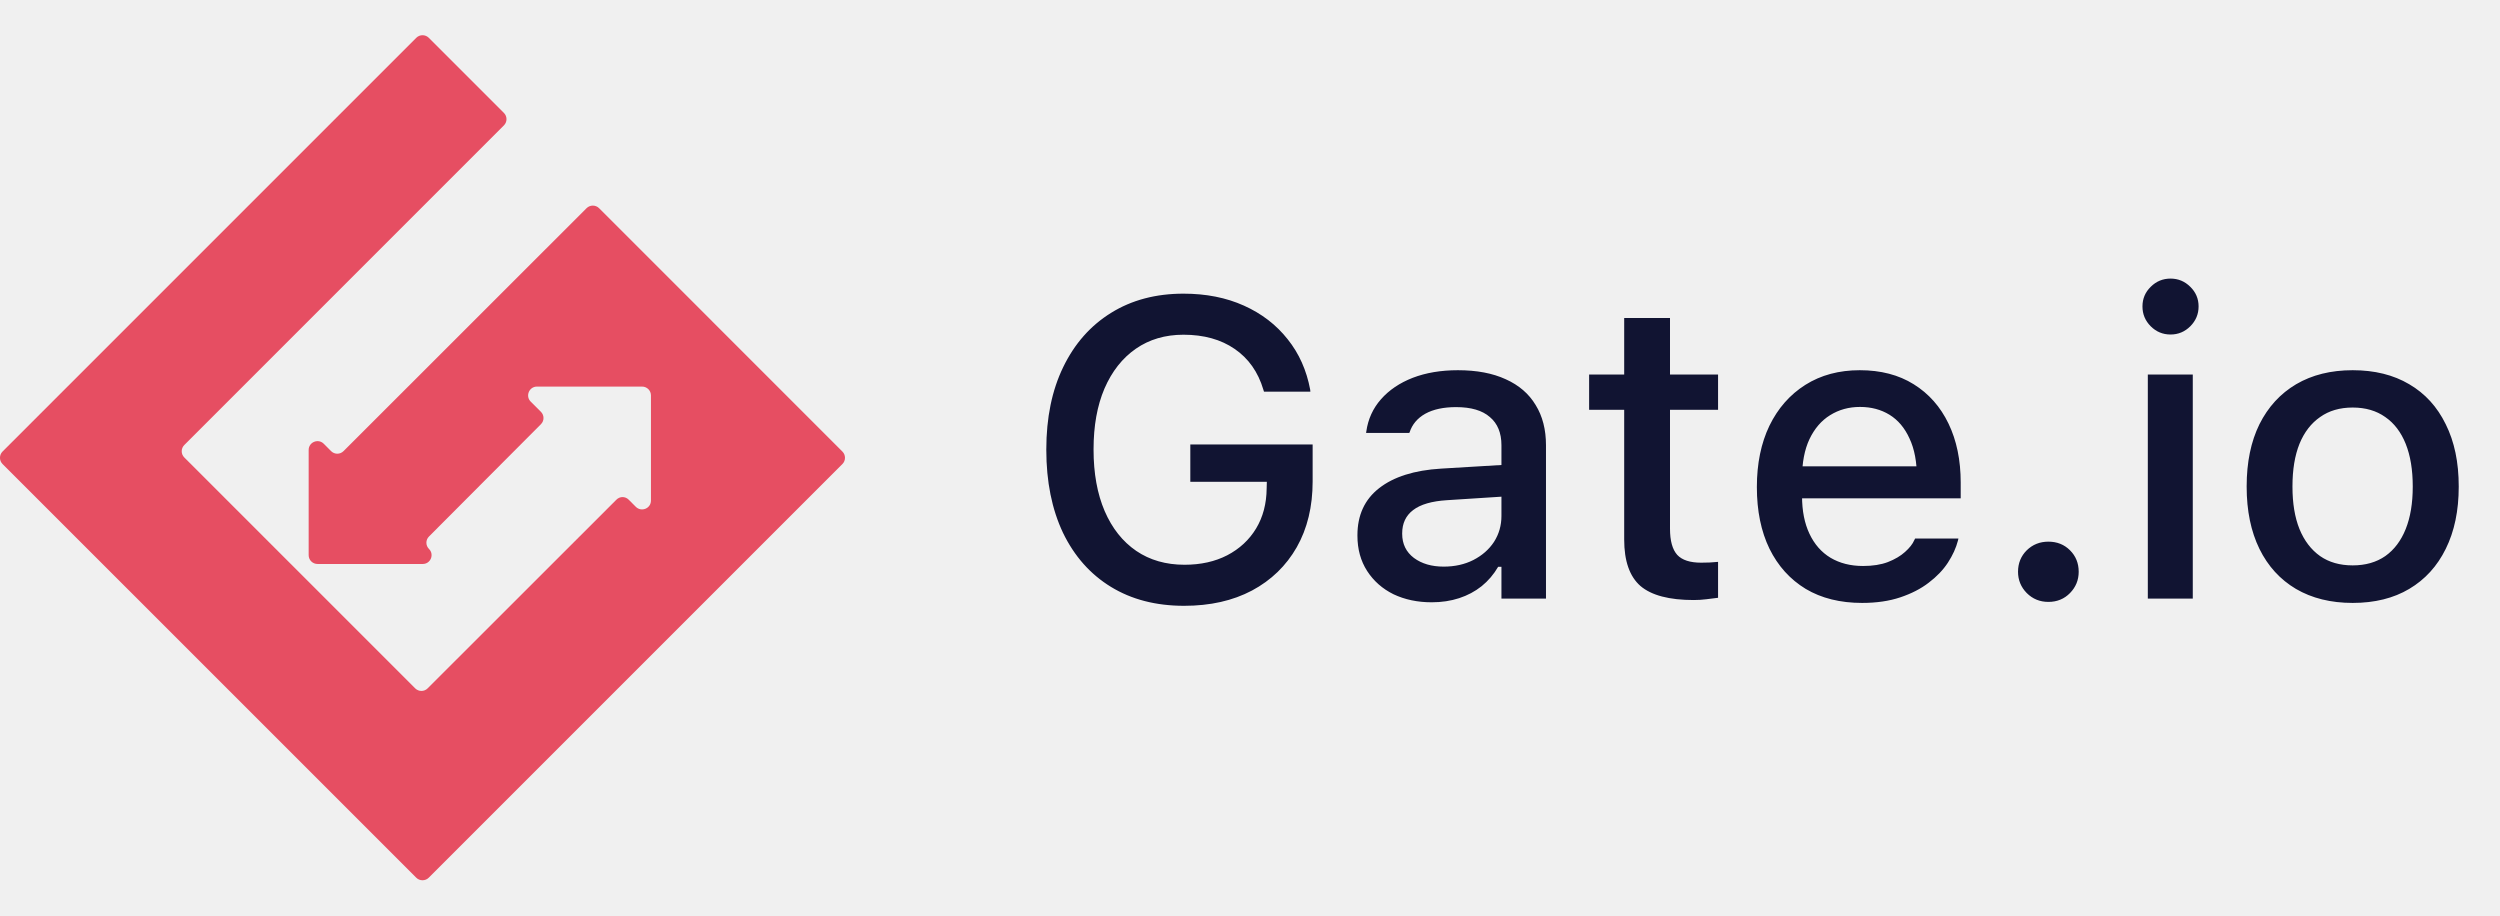
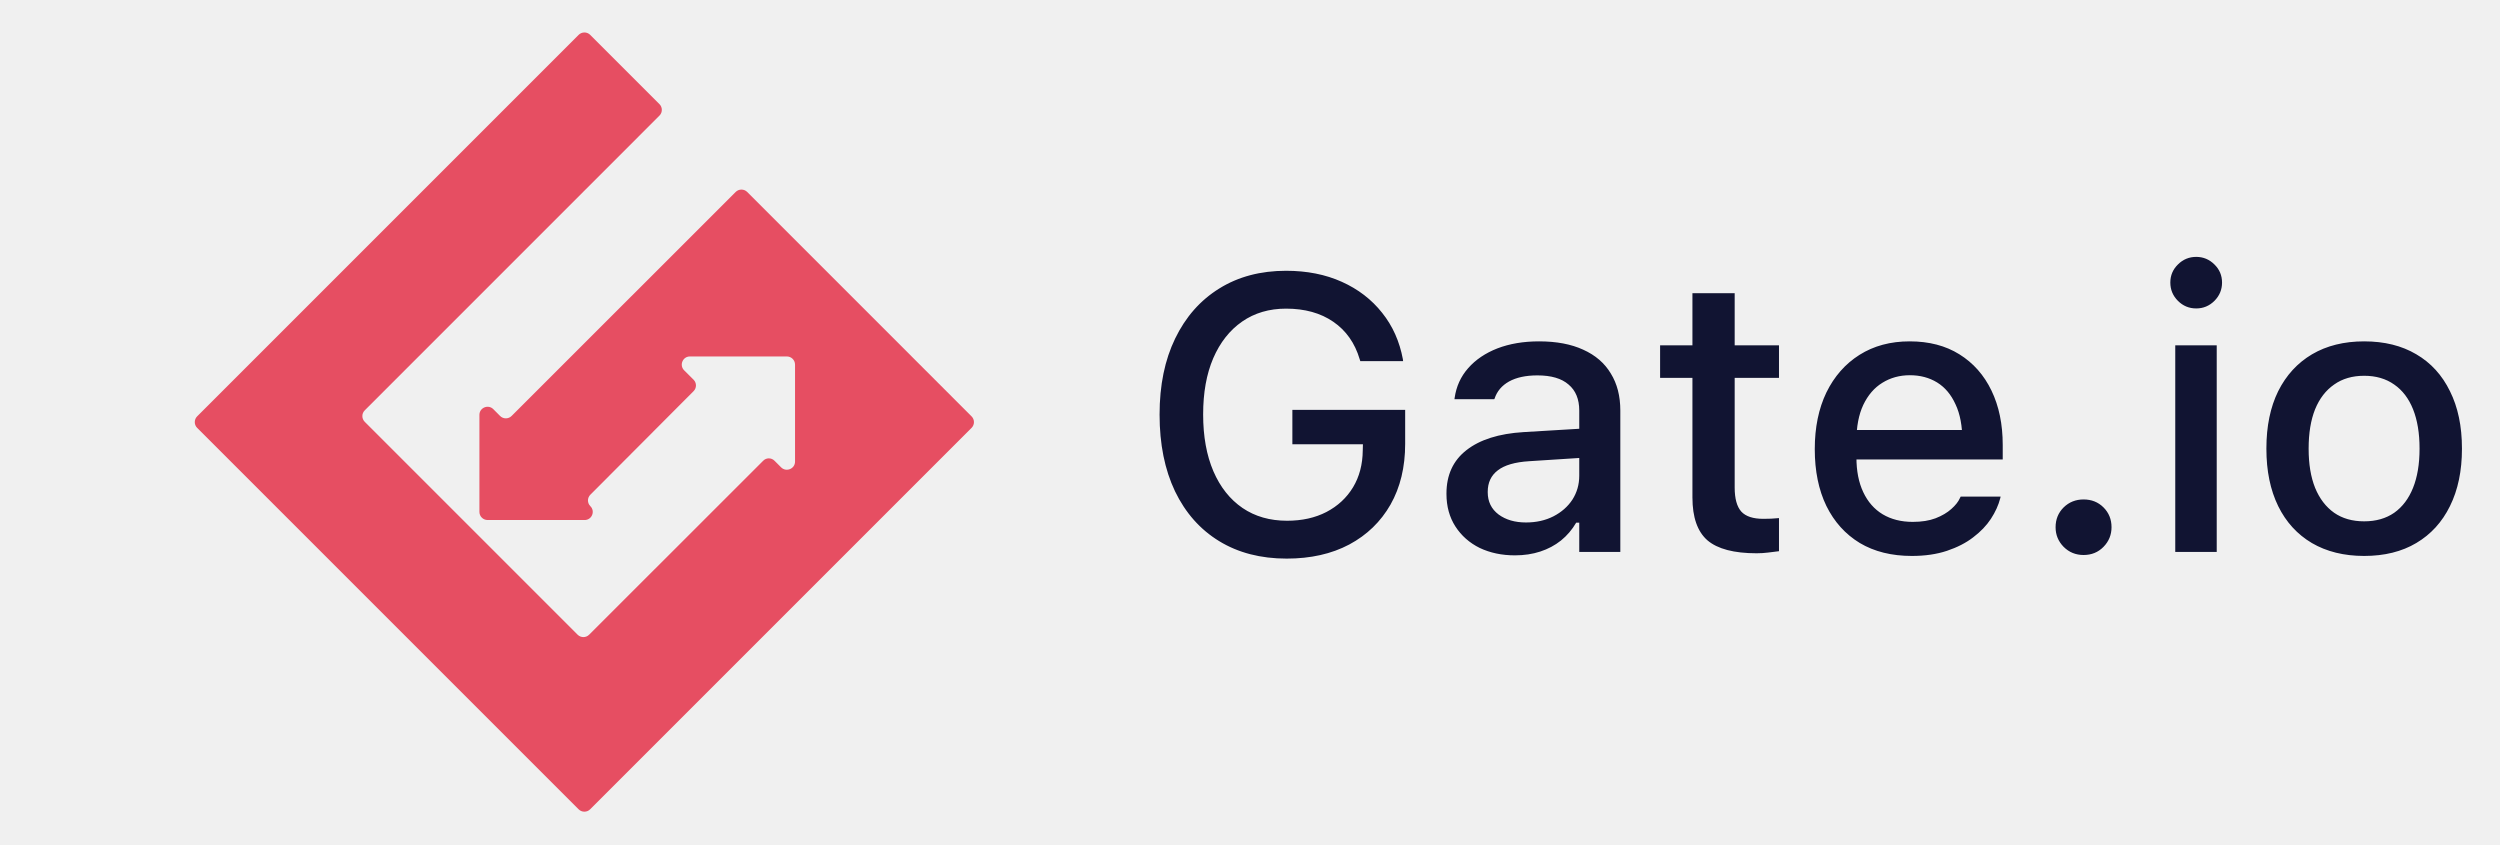
- <svg xmlns="http://www.w3.org/2000/svg" width="71" height="26" viewBox="0 0 71 26" fill="none">
-   <g clip-path="url(#clip0_298_9105)">
-     <path d="M9.402 12.811L9.194 12.602C9.037 12.445 8.766 12.556 8.766 12.779V15.767C8.766 15.905 8.879 16.017 9.018 16.017H12.006C12.229 16.017 12.341 15.747 12.183 15.59C12.085 15.492 12.085 15.334 12.183 15.237L15.362 12.048C15.46 11.951 15.46 11.793 15.362 11.695L15.072 11.406C14.915 11.249 15.027 10.979 15.249 10.979H18.236C18.374 10.979 18.487 11.091 18.487 11.229V14.217C18.487 14.44 18.216 14.551 18.058 14.394L17.857 14.193C17.759 14.092 17.601 14.092 17.504 14.193L12.145 19.549C12.048 19.647 11.89 19.647 11.791 19.549L5.235 12.993C5.136 12.894 5.136 12.736 5.235 12.638L14.311 3.561C14.409 3.464 14.409 3.304 14.311 3.207L12.177 1.073C12.079 0.976 11.921 0.976 11.823 1.073L0.072 12.824C-0.025 12.921 -0.025 13.081 0.072 13.178L11.822 24.927C11.919 25.024 12.079 25.024 12.176 24.927L23.925 13.178C24.022 13.081 24.022 12.922 23.925 12.825L17.013 5.912C16.916 5.815 16.757 5.815 16.659 5.912L9.757 12.811C9.659 12.91 9.5 12.91 9.402 12.811V12.811Z" fill="#E64E62" />
+ <svg xmlns="http://www.w3.org/2000/svg" width="77" height="26" viewBox="0 0 77 26" fill="none">
+   <g clip-path="url(#clip0_248_7296)">
+     <path d="M15.402 12.811L15.194 12.602C15.037 12.445 14.766 12.556 14.766 12.779V15.767C14.766 15.905 14.88 16.017 15.018 16.017H18.006C18.229 16.017 18.341 15.747 18.183 15.59C18.085 15.492 18.085 15.334 18.183 15.237L21.362 12.048C21.46 11.951 21.46 11.793 21.362 11.695L21.072 11.406C20.915 11.249 21.027 10.979 21.249 10.979H24.236C24.374 10.979 24.487 11.091 24.487 11.229V14.217C24.487 14.44 24.216 14.551 24.058 14.394L23.857 14.193C23.759 14.092 23.601 14.092 23.504 14.193L18.145 19.549C18.048 19.647 17.89 19.647 17.791 19.549L11.235 12.993C11.136 12.894 11.136 12.736 11.235 12.638L20.311 3.561C20.409 3.464 20.409 3.304 20.311 3.207L18.177 1.073C18.079 0.976 17.921 0.976 17.823 1.073L6.072 12.824C5.975 12.921 5.975 13.081 6.072 13.178L17.822 24.927C17.919 25.024 18.079 25.024 18.176 24.927L29.925 13.178C30.022 13.081 30.022 12.922 29.925 12.825L23.013 5.912C22.916 5.815 22.757 5.815 22.659 5.912L15.758 12.811C15.659 12.91 15.5 12.91 15.402 12.811V12.811Z" fill="#E64E62" />
  </g>
-   <path d="M33.629 17.205C34.367 17.205 35.01 17.061 35.557 16.771C36.103 16.479 36.527 16.068 36.828 15.541C37.129 15.01 37.279 14.387 37.279 13.672V12.623H33.805V13.684H35.978L35.973 13.871C35.969 14.305 35.869 14.684 35.674 15.008C35.478 15.332 35.205 15.586 34.853 15.77C34.506 15.949 34.102 16.039 33.641 16.039C33.113 16.039 32.656 15.908 32.27 15.646C31.883 15.381 31.584 15.004 31.373 14.516C31.162 14.023 31.057 13.441 31.057 12.77V12.758C31.057 12.094 31.16 11.52 31.367 11.035C31.578 10.547 31.875 10.17 32.258 9.904C32.641 9.639 33.092 9.506 33.611 9.506C34.19 9.506 34.674 9.641 35.065 9.91C35.459 10.18 35.73 10.565 35.879 11.065L35.897 11.123H37.215L37.209 11.065C37.107 10.518 36.895 10.041 36.57 9.635C36.246 9.225 35.832 8.906 35.328 8.68C34.824 8.453 34.252 8.34 33.611 8.34C32.826 8.34 32.141 8.521 31.555 8.885C30.969 9.248 30.516 9.762 30.195 10.426C29.875 11.086 29.715 11.865 29.715 12.764V12.775C29.715 13.678 29.873 14.463 30.189 15.131C30.51 15.795 30.963 16.307 31.549 16.666C32.135 17.025 32.828 17.205 33.629 17.205ZM40.66 17.105C40.941 17.105 41.201 17.066 41.44 16.988C41.678 16.91 41.891 16.797 42.078 16.648C42.266 16.496 42.422 16.312 42.547 16.098H42.641V17H43.906V12.646C43.906 12.201 43.809 11.82 43.613 11.504C43.422 11.184 43.139 10.94 42.764 10.771C42.393 10.6 41.94 10.514 41.404 10.514C40.924 10.514 40.496 10.586 40.121 10.73C39.75 10.875 39.449 11.078 39.219 11.34C38.992 11.598 38.853 11.902 38.803 12.254L38.797 12.295H40.022L40.033 12.277C40.107 12.051 40.256 11.875 40.478 11.75C40.705 11.625 40.996 11.562 41.352 11.562C41.777 11.562 42.098 11.656 42.312 11.844C42.531 12.027 42.641 12.295 42.641 12.646V14.65C42.641 14.924 42.57 15.17 42.43 15.389C42.289 15.604 42.094 15.775 41.844 15.904C41.598 16.029 41.316 16.092 41 16.092C40.66 16.092 40.379 16.01 40.156 15.846C39.934 15.678 39.822 15.449 39.822 15.16V15.148C39.822 14.863 39.926 14.643 40.133 14.486C40.34 14.326 40.662 14.232 41.1 14.205L43.273 14.065V13.168L40.924 13.309C40.166 13.355 39.58 13.541 39.166 13.865C38.756 14.185 38.551 14.631 38.551 15.201V15.213C38.551 15.596 38.643 15.93 38.826 16.215C39.01 16.5 39.26 16.721 39.576 16.877C39.897 17.029 40.258 17.105 40.66 17.105ZM48.102 17.041C48.227 17.041 48.348 17.033 48.465 17.018C48.582 17.006 48.691 16.992 48.793 16.977V15.957C48.703 15.965 48.623 15.971 48.553 15.975C48.486 15.979 48.406 15.98 48.312 15.98C47.996 15.98 47.77 15.906 47.633 15.758C47.496 15.605 47.428 15.357 47.428 15.014V11.639H48.793V10.637H47.428V9.031H46.127V10.637H45.131V11.639H46.127V15.324C46.127 15.934 46.281 16.373 46.59 16.643C46.902 16.908 47.406 17.041 48.102 17.041ZM52.883 17.123C53.293 17.123 53.654 17.07 53.967 16.965C54.283 16.859 54.553 16.721 54.775 16.549C55.002 16.377 55.184 16.188 55.32 15.98C55.457 15.77 55.553 15.559 55.607 15.348L55.619 15.295H54.389L54.365 15.342C54.318 15.451 54.23 15.562 54.102 15.676C53.977 15.789 53.815 15.885 53.615 15.963C53.42 16.037 53.185 16.074 52.912 16.074C52.557 16.074 52.248 15.996 51.986 15.84C51.728 15.684 51.529 15.457 51.389 15.16C51.248 14.863 51.178 14.506 51.178 14.088V13.578C51.178 13.141 51.248 12.771 51.389 12.471C51.533 12.17 51.728 11.943 51.975 11.791C52.225 11.635 52.508 11.557 52.824 11.557C53.141 11.557 53.42 11.631 53.662 11.779C53.904 11.928 54.094 12.152 54.23 12.453C54.371 12.75 54.441 13.125 54.441 13.578V14.088L55.051 13.244H50.539V14.152H55.684V13.707C55.684 13.066 55.568 12.508 55.338 12.031C55.107 11.551 54.777 11.178 54.348 10.912C53.922 10.646 53.412 10.514 52.818 10.514C52.228 10.514 51.713 10.652 51.272 10.93C50.834 11.207 50.494 11.594 50.252 12.09C50.014 12.586 49.895 13.166 49.895 13.83V13.836C49.895 14.508 50.014 15.09 50.252 15.582C50.494 16.074 50.838 16.455 51.283 16.725C51.728 16.99 52.262 17.123 52.883 17.123ZM58.174 17.094C58.42 17.094 58.625 17.01 58.789 16.842C58.953 16.674 59.035 16.473 59.035 16.238C59.035 15.996 58.953 15.793 58.789 15.629C58.625 15.465 58.42 15.383 58.174 15.383C57.932 15.383 57.727 15.465 57.559 15.629C57.395 15.793 57.312 15.996 57.312 16.238C57.312 16.473 57.395 16.674 57.559 16.842C57.727 17.01 57.932 17.094 58.174 17.094ZM60.998 17H62.275V10.637H60.998V17ZM61.643 9.5C61.861 9.5 62.049 9.422 62.205 9.266C62.361 9.109 62.44 8.922 62.44 8.703C62.44 8.484 62.361 8.299 62.205 8.146C62.049 7.99 61.861 7.912 61.643 7.912C61.424 7.912 61.236 7.99 61.08 8.146C60.924 8.299 60.846 8.484 60.846 8.703C60.846 8.922 60.924 9.109 61.08 9.266C61.236 9.422 61.424 9.5 61.643 9.5ZM66.816 17.123C67.441 17.123 67.977 16.99 68.422 16.725C68.871 16.459 69.217 16.08 69.459 15.588C69.705 15.092 69.828 14.504 69.828 13.824V13.812C69.828 13.129 69.705 12.541 69.459 12.049C69.217 11.553 68.871 11.174 68.422 10.912C67.973 10.646 67.438 10.514 66.816 10.514C66.199 10.514 65.664 10.646 65.211 10.912C64.762 11.178 64.414 11.557 64.168 12.049C63.926 12.541 63.805 13.129 63.805 13.812V13.824C63.805 14.504 63.926 15.092 64.168 15.588C64.41 16.08 64.756 16.459 65.205 16.725C65.658 16.99 66.195 17.123 66.816 17.123ZM66.816 16.057C66.453 16.057 66.144 15.969 65.891 15.793C65.637 15.613 65.441 15.357 65.305 15.025C65.172 14.693 65.106 14.293 65.106 13.824V13.812C65.106 13.34 65.172 12.938 65.305 12.605C65.441 12.273 65.637 12.02 65.891 11.844C66.144 11.664 66.453 11.574 66.816 11.574C67.18 11.574 67.488 11.664 67.742 11.844C67.996 12.02 68.189 12.273 68.322 12.605C68.455 12.938 68.522 13.34 68.522 13.812V13.824C68.522 14.293 68.455 14.693 68.322 15.025C68.189 15.357 67.996 15.613 67.742 15.793C67.488 15.969 67.18 16.057 66.816 16.057Z" fill="#111432" />
+   <path d="M39.629 17.205C40.367 17.205 41.01 17.061 41.557 16.771C42.103 16.479 42.527 16.068 42.828 15.541C43.129 15.01 43.279 14.387 43.279 13.672V12.623H39.805V13.684H41.978L41.973 13.871C41.969 14.305 41.869 14.684 41.674 15.008C41.478 15.332 41.205 15.586 40.853 15.77C40.506 15.949 40.102 16.039 39.641 16.039C39.113 16.039 38.656 15.908 38.27 15.646C37.883 15.381 37.584 15.004 37.373 14.516C37.162 14.023 37.057 13.441 37.057 12.77V12.758C37.057 12.094 37.16 11.52 37.367 11.035C37.578 10.547 37.875 10.17 38.258 9.904C38.641 9.639 39.092 9.506 39.611 9.506C40.19 9.506 40.674 9.641 41.065 9.91C41.459 10.18 41.73 10.565 41.879 11.065L41.897 11.123H43.215L43.209 11.065C43.107 10.518 42.895 10.041 42.57 9.635C42.246 9.225 41.832 8.906 41.328 8.68C40.824 8.453 40.252 8.34 39.611 8.34C38.826 8.34 38.141 8.521 37.555 8.885C36.969 9.248 36.516 9.762 36.195 10.426C35.875 11.086 35.715 11.865 35.715 12.764V12.775C35.715 13.678 35.873 14.463 36.19 15.131C36.51 15.795 36.963 16.307 37.549 16.666C38.135 17.025 38.828 17.205 39.629 17.205ZM46.66 17.105C46.941 17.105 47.201 17.066 47.44 16.988C47.678 16.91 47.891 16.797 48.078 16.648C48.266 16.496 48.422 16.312 48.547 16.098H48.641V17H49.906V12.646C49.906 12.201 49.809 11.82 49.613 11.504C49.422 11.184 49.139 10.94 48.764 10.771C48.393 10.6 47.94 10.514 47.404 10.514C46.924 10.514 46.496 10.586 46.121 10.73C45.75 10.875 45.449 11.078 45.219 11.34C44.992 11.598 44.853 11.902 44.803 12.254L44.797 12.295H46.022L46.033 12.277C46.107 12.051 46.256 11.875 46.478 11.75C46.705 11.625 46.996 11.562 47.352 11.562C47.777 11.562 48.098 11.656 48.312 11.844C48.531 12.027 48.641 12.295 48.641 12.646V14.65C48.641 14.924 48.57 15.17 48.43 15.389C48.289 15.604 48.094 15.775 47.844 15.904C47.598 16.029 47.316 16.092 47 16.092C46.66 16.092 46.379 16.01 46.156 15.846C45.934 15.678 45.822 15.449 45.822 15.16V15.148C45.822 14.863 45.926 14.643 46.133 14.486C46.34 14.326 46.662 14.232 47.1 14.205L49.273 14.065V13.168L46.924 13.309C46.166 13.355 45.58 13.541 45.166 13.865C44.756 14.185 44.551 14.631 44.551 15.201V15.213C44.551 15.596 44.643 15.93 44.826 16.215C45.01 16.5 45.26 16.721 45.576 16.877C45.897 17.029 46.258 17.105 46.66 17.105ZM54.102 17.041C54.227 17.041 54.348 17.033 54.465 17.018C54.582 17.006 54.691 16.992 54.793 16.977V15.957C54.703 15.965 54.623 15.971 54.553 15.975C54.486 15.979 54.406 15.98 54.312 15.98C53.996 15.98 53.77 15.906 53.633 15.758C53.496 15.605 53.428 15.357 53.428 15.014V11.639H54.793V10.637H53.428V9.031H52.127V10.637H51.131V11.639H52.127V15.324C52.127 15.934 52.281 16.373 52.59 16.643C52.902 16.908 53.406 17.041 54.102 17.041ZM58.883 17.123C59.293 17.123 59.654 17.07 59.967 16.965C60.283 16.859 60.553 16.721 60.775 16.549C61.002 16.377 61.184 16.188 61.32 15.98C61.457 15.77 61.553 15.559 61.607 15.348L61.619 15.295H60.389L60.365 15.342C60.318 15.451 60.23 15.562 60.102 15.676C59.977 15.789 59.815 15.885 59.615 15.963C59.42 16.037 59.185 16.074 58.912 16.074C58.557 16.074 58.248 15.996 57.986 15.84C57.728 15.684 57.529 15.457 57.389 15.16C57.248 14.863 57.178 14.506 57.178 14.088V13.578C57.178 13.141 57.248 12.771 57.389 12.471C57.533 12.17 57.728 11.943 57.975 11.791C58.225 11.635 58.508 11.557 58.824 11.557C59.141 11.557 59.42 11.631 59.662 11.779C59.904 11.928 60.094 12.152 60.23 12.453C60.371 12.75 60.441 13.125 60.441 13.578V14.088L61.051 13.244H56.539V14.152H61.684V13.707C61.684 13.066 61.568 12.508 61.338 12.031C61.107 11.551 60.777 11.178 60.348 10.912C59.922 10.646 59.412 10.514 58.818 10.514C58.228 10.514 57.713 10.652 57.272 10.93C56.834 11.207 56.494 11.594 56.252 12.09C56.014 12.586 55.895 13.166 55.895 13.83V13.836C55.895 14.508 56.014 15.09 56.252 15.582C56.494 16.074 56.838 16.455 57.283 16.725C57.728 16.99 58.262 17.123 58.883 17.123ZM64.174 17.094C64.42 17.094 64.625 17.01 64.789 16.842C64.953 16.674 65.035 16.473 65.035 16.238C65.035 15.996 64.953 15.793 64.789 15.629C64.625 15.465 64.42 15.383 64.174 15.383C63.932 15.383 63.727 15.465 63.559 15.629C63.395 15.793 63.312 15.996 63.312 16.238C63.312 16.473 63.395 16.674 63.559 16.842C63.727 17.01 63.932 17.094 64.174 17.094ZM66.998 17H68.275V10.637H66.998V17ZM67.643 9.5C67.861 9.5 68.049 9.422 68.205 9.266C68.361 9.109 68.439 8.922 68.439 8.703C68.439 8.484 68.361 8.299 68.205 8.146C68.049 7.99 67.861 7.912 67.643 7.912C67.424 7.912 67.236 7.99 67.08 8.146C66.924 8.299 66.846 8.484 66.846 8.703C66.846 8.922 66.924 9.109 67.08 9.266C67.236 9.422 67.424 9.5 67.643 9.5ZM72.816 17.123C73.441 17.123 73.977 16.99 74.422 16.725C74.871 16.459 75.217 16.08 75.459 15.588C75.705 15.092 75.828 14.504 75.828 13.824V13.812C75.828 13.129 75.705 12.541 75.459 12.049C75.217 11.553 74.871 11.174 74.422 10.912C73.973 10.646 73.438 10.514 72.816 10.514C72.199 10.514 71.664 10.646 71.211 10.912C70.762 11.178 70.414 11.557 70.168 12.049C69.926 12.541 69.805 13.129 69.805 13.812V13.824C69.805 14.504 69.926 15.092 70.168 15.588C70.41 16.08 70.756 16.459 71.205 16.725C71.658 16.99 72.195 17.123 72.816 17.123ZM72.816 16.057C72.453 16.057 72.144 15.969 71.891 15.793C71.637 15.613 71.441 15.357 71.305 15.025C71.172 14.693 71.106 14.293 71.106 13.824V13.812C71.106 13.34 71.172 12.938 71.305 12.605C71.441 12.273 71.637 12.02 71.891 11.844C72.144 11.664 72.453 11.574 72.816 11.574C73.18 11.574 73.488 11.664 73.742 11.844C73.996 12.02 74.189 12.273 74.322 12.605C74.455 12.938 74.522 13.34 74.522 13.812V13.824C74.522 14.293 74.455 14.693 74.322 15.025C74.189 15.357 73.996 15.613 73.742 15.793C73.488 15.969 73.18 16.057 72.816 16.057Z" fill="#111432" />
  <defs>
-     <clipPath id="clip0_298_9105">
-       <rect width="24" height="24" fill="white" transform="translate(0 1)" />
+     <clipPath id="clip0_248_7296">
+       <rect width="24" height="24" fill="white" transform="translate(6 1)" />
    </clipPath>
  </defs>
</svg>
